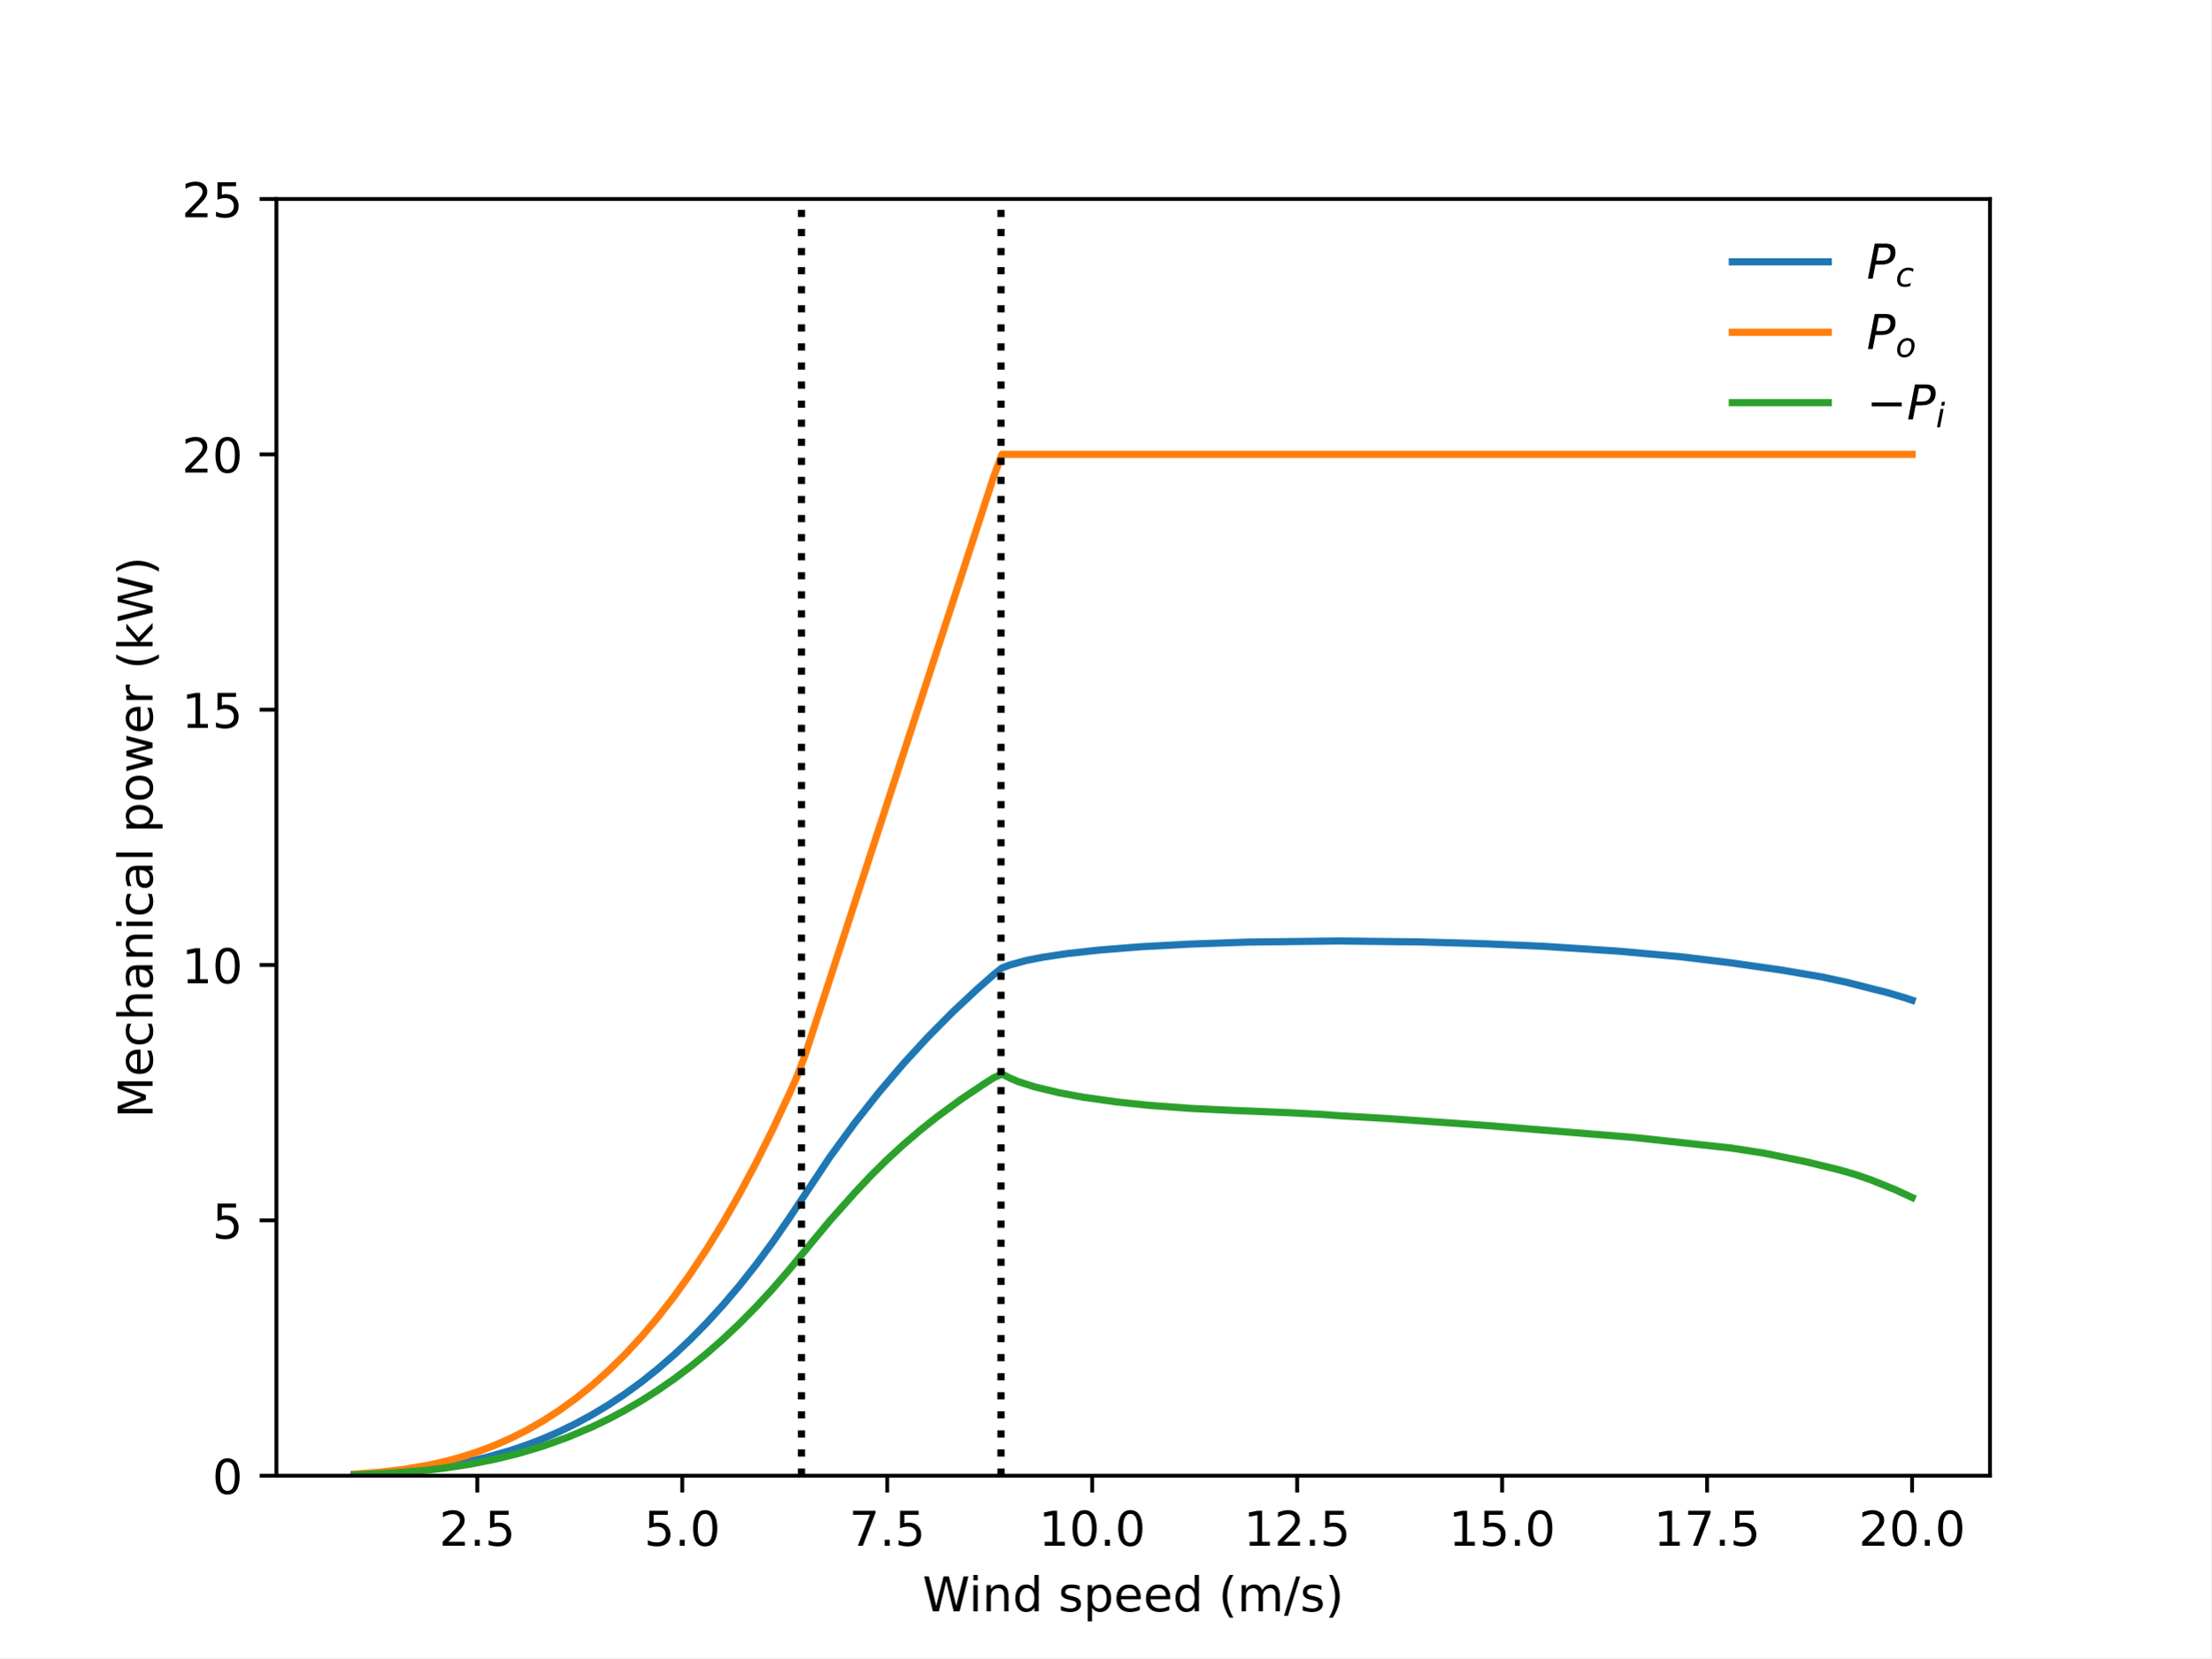
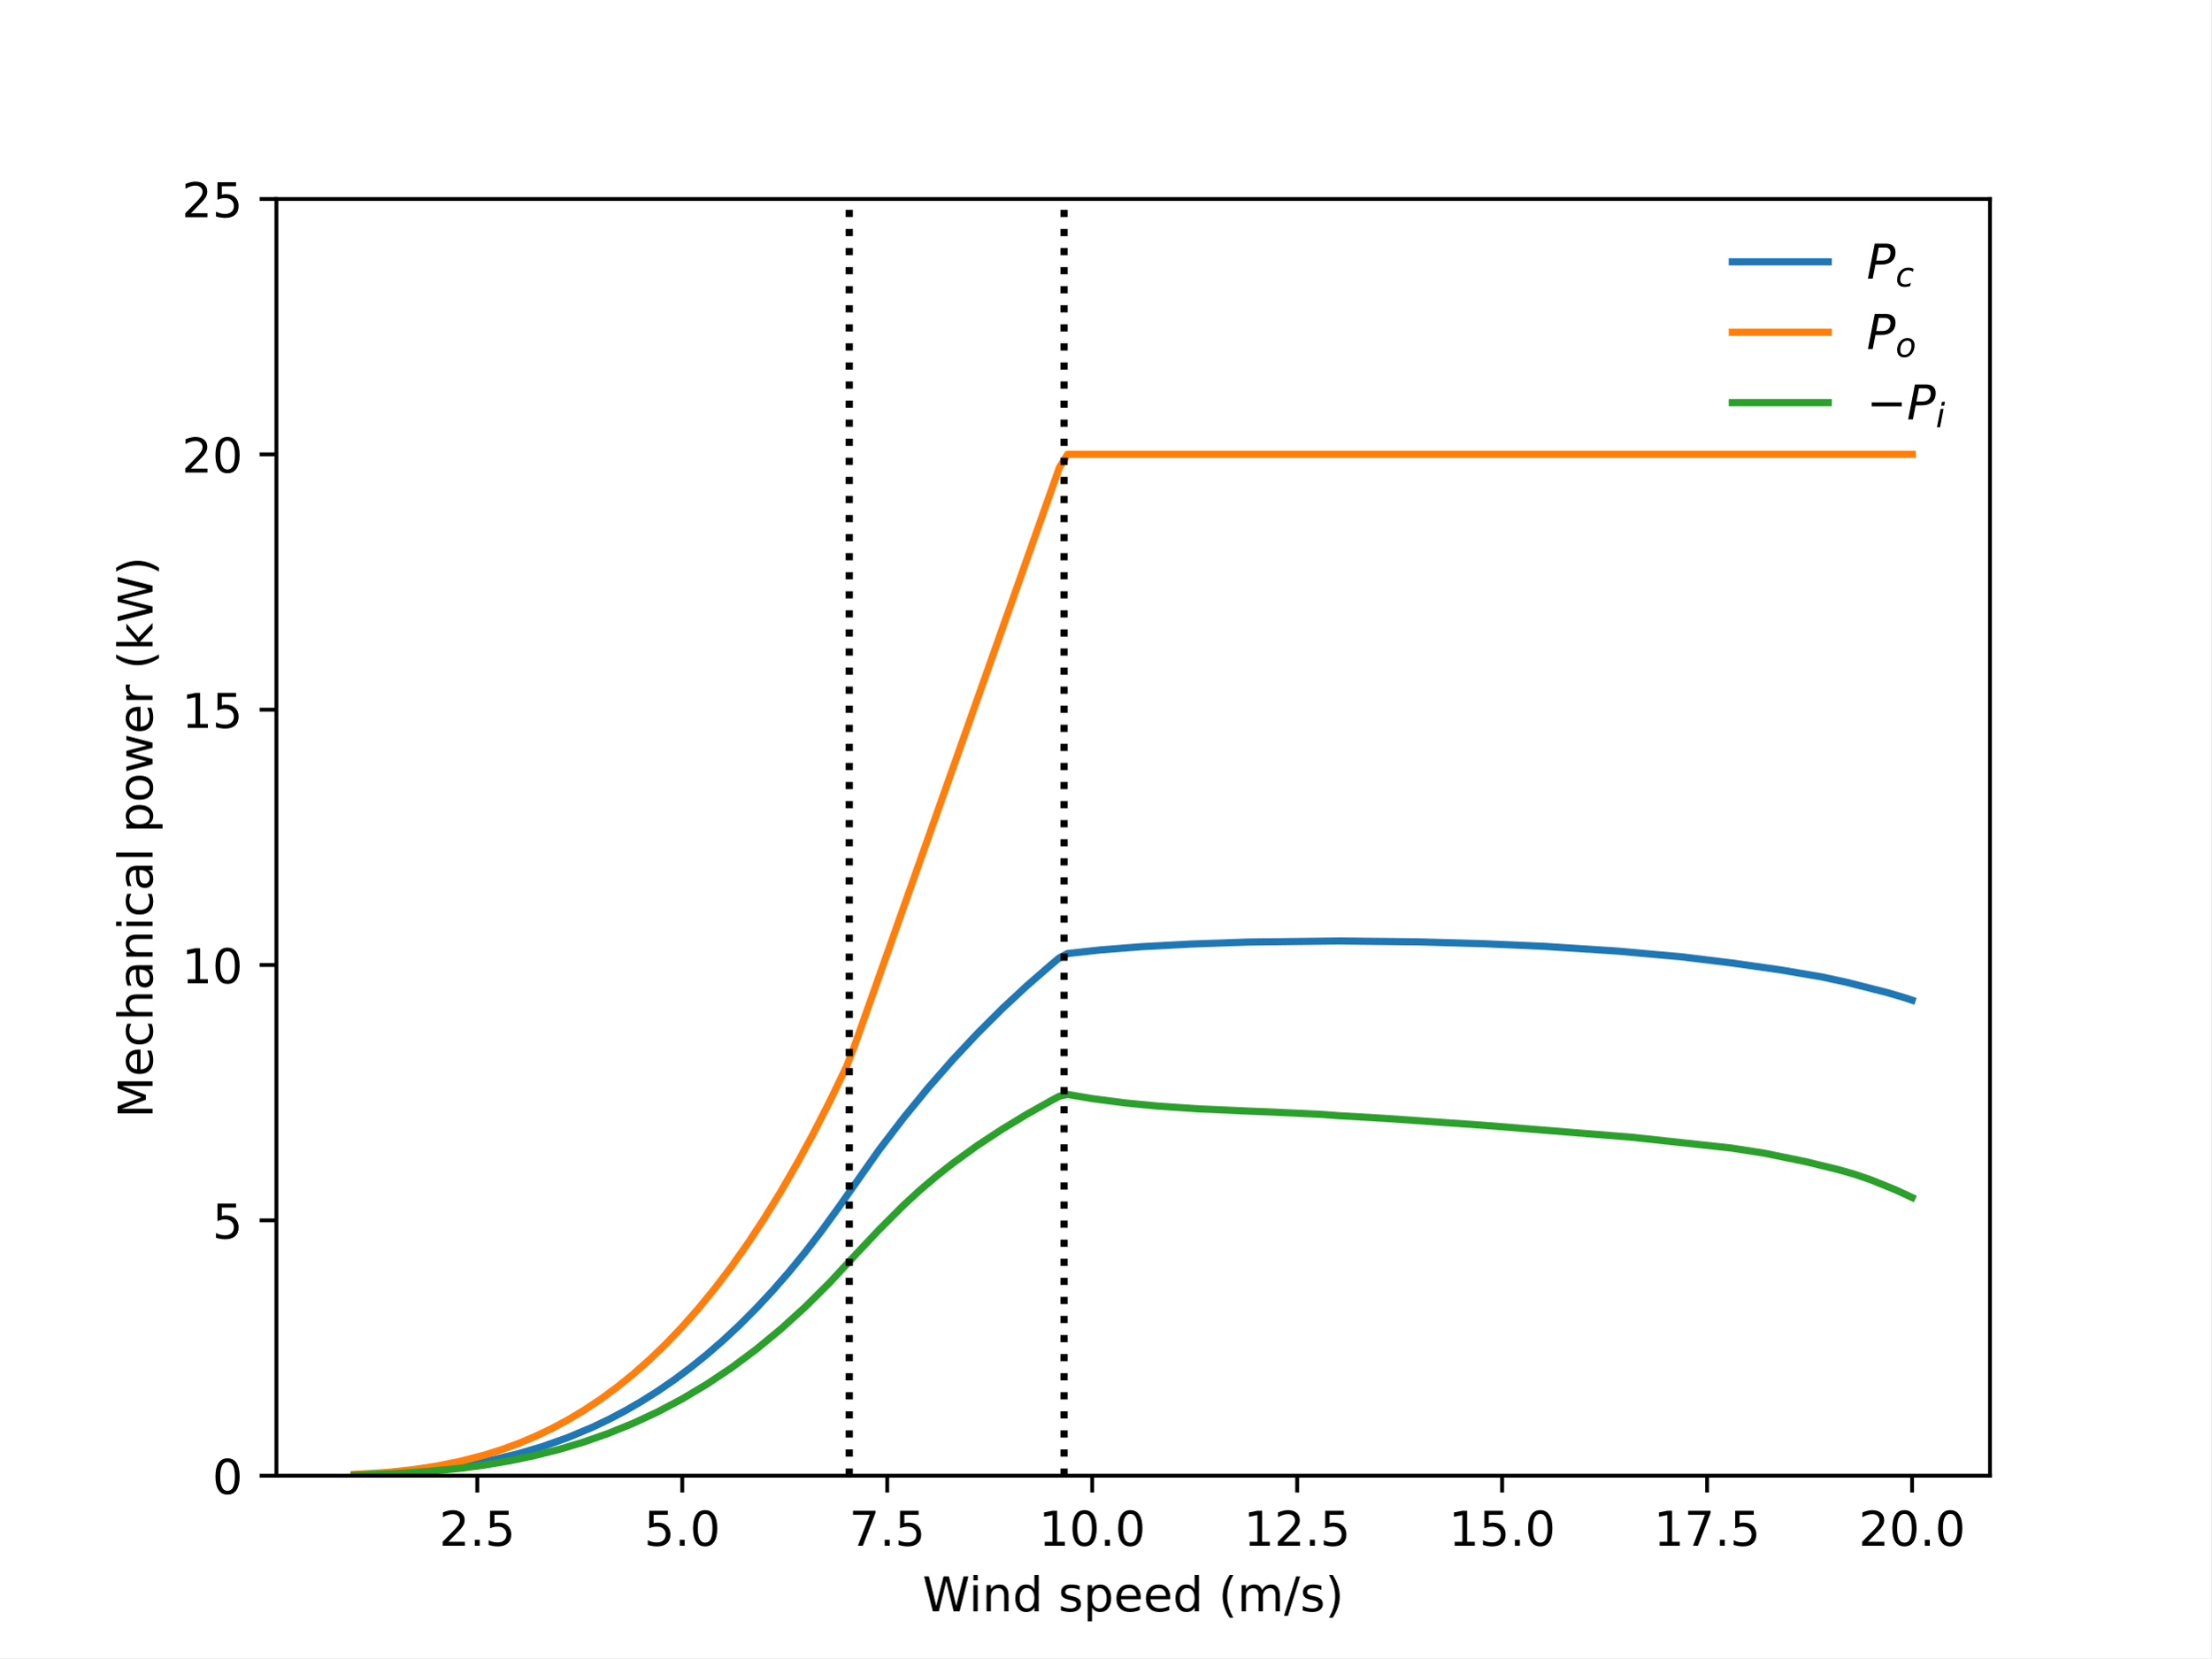
<svg xmlns="http://www.w3.org/2000/svg" xmlns:xlink="http://www.w3.org/1999/xlink" width="460.8pt" height="345.6pt" viewBox="0 0 460.8 345.6" version="1.1">
  <defs>
    <style type="text/css">*{stroke-linejoin: round; stroke-linecap: butt}</style>
  </defs>
  <g id="figure_1">
    <g id="patch_1">
      <path d="M 0 345.6  L 460.8 345.6  L 460.8 0  L 0 0  z " style="fill: #ffffff" />
    </g>
    <g id="axes_1">
      <g id="patch_2">
        <path d="M 57.6 307.584  L 414.72 307.584  L 414.72 41.472  L 57.6 41.472  z " style="fill: #ffffff" />
      </g>
      <g id="matplotlib.axis_1">
        <g id="xtick_1">
          <g id="line2d_1">
            <defs>
-               <path id="m64dac83f29" d="M 0 0  L 0 3.5  " style="stroke: #000000; stroke-width: 0.8" />
-             </defs>
-             <g>
-               <use xlink:href="#m64dac83f29" x="99.463" y="307.584" style="stroke: #000000; stroke-width: 0.8" />
+               <path id="mf63c6e11c7" d="M 0 0  L 0 3.5  " style="stroke: #000000; stroke-width: 0.8" />
+             </defs>
+             <g>
+               <use xlink:href="#mf63c6e11c7" x="99.463" y="307.584" style="stroke: #000000; stroke-width: 0.8" />
            </g>
          </g>
          <g id="text_1">
            <g transform="translate(91.51179 322.1824) scale(0.1 -0.1)">
              <defs>
                <path id="DejaVuSans-32" d="M 1228 531  L 3431 531  L 3431 0  L 469 0  L 469 531  Q 828 903 1448 1529  Q 2069 2156 2228 2338  Q 2531 2678 2651 2914  Q 2772 3150 2772 3378  Q 2772 3750 2511 3984  Q 2250 4219 1831 4219  Q 1534 4219 1204 4116  Q 875 4013 500 3803  L 500 4441  Q 881 4594 1212 4672  Q 1544 4750 1819 4750  Q 2544 4750 2975 4387  Q 3406 4025 3406 3419  Q 3406 3131 3298 2873  Q 3191 2616 2906 2266  Q 2828 2175 2409 1742  Q 1991 1309 1228 531  z " transform="scale(0.015625)" />
                <path id="DejaVuSans-2e" d="M 684 794  L 1344 794  L 1344 0  L 684 0  L 684 794  z " transform="scale(0.015625)" />
                <path id="DejaVuSans-35" d="M 691 4666  L 3169 4666  L 3169 4134  L 1269 4134  L 1269 2991  Q 1406 3038 1543 3061  Q 1681 3084 1819 3084  Q 2600 3084 3056 2656  Q 3513 2228 3513 1497  Q 3513 744 3044 326  Q 2575 -91 1722 -91  Q 1428 -91 1123 -41  Q 819 9 494 109  L 494 744  Q 775 591 1075 516  Q 1375 441 1709 441  Q 2250 441 2565 725  Q 2881 1009 2881 1497  Q 2881 1984 2565 2268  Q 2250 2553 1709 2553  Q 1456 2553 1204 2497  Q 953 2441 691 2322  L 691 4666  z " transform="scale(0.015625)" />
              </defs>
              <use xlink:href="#DejaVuSans-32" />
              <use xlink:href="#DejaVuSans-2e" x="63.623" />
              <use xlink:href="#DejaVuSans-35" x="95.41" />
            </g>
          </g>
        </g>
        <g id="xtick_2">
          <g id="line2d_2">
            <g>
-               <use xlink:href="#m64dac83f29" x="142.181" y="307.584" style="stroke: #000000; stroke-width: 0.8" />
+               <use xlink:href="#mf63c6e11c7" x="142.181" y="307.584" style="stroke: #000000; stroke-width: 0.8" />
            </g>
          </g>
          <g id="text_2">
            <g transform="translate(134.2295 322.1824) scale(0.1 -0.1)">
              <defs>
                <path id="DejaVuSans-30" d="M 2034 4250  Q 1547 4250 1301 3770  Q 1056 3291 1056 2328  Q 1056 1369 1301 889  Q 1547 409 2034 409  Q 2525 409 2770 889  Q 3016 1369 3016 2328  Q 3016 3291 2770 3770  Q 2525 4250 2034 4250  z M 2034 4750  Q 2819 4750 3233 4129  Q 3647 3509 3647 2328  Q 3647 1150 3233 529  Q 2819 -91 2034 -91  Q 1250 -91 836 529  Q 422 1150 422 2328  Q 422 3509 836 4129  Q 1250 4750 2034 4750  z " transform="scale(0.015625)" />
              </defs>
              <use xlink:href="#DejaVuSans-35" />
              <use xlink:href="#DejaVuSans-2e" x="63.623" />
              <use xlink:href="#DejaVuSans-30" x="95.41" />
            </g>
          </g>
        </g>
        <g id="xtick_3">
          <g id="line2d_3">
            <g>
-               <use xlink:href="#m64dac83f29" x="184.899" y="307.584" style="stroke: #000000; stroke-width: 0.8" />
+               <use xlink:href="#mf63c6e11c7" x="184.899" y="307.584" style="stroke: #000000; stroke-width: 0.8" />
            </g>
          </g>
          <g id="text_3">
            <g transform="translate(176.9472 322.1824) scale(0.1 -0.1)">
              <defs>
                <path id="DejaVuSans-37" d="M 525 4666  L 3525 4666  L 3525 4397  L 1831 0  L 1172 0  L 2766 4134  L 525 4134  L 525 4666  z " transform="scale(0.015625)" />
              </defs>
              <use xlink:href="#DejaVuSans-37" />
              <use xlink:href="#DejaVuSans-2e" x="63.623" />
              <use xlink:href="#DejaVuSans-35" x="95.41" />
            </g>
          </g>
        </g>
        <g id="xtick_4">
          <g id="line2d_4">
            <g>
-               <use xlink:href="#m64dac83f29" x="227.616" y="307.584" style="stroke: #000000; stroke-width: 0.8" />
+               <use xlink:href="#mf63c6e11c7" x="227.616" y="307.584" style="stroke: #000000; stroke-width: 0.8" />
            </g>
          </g>
          <g id="text_4">
            <g transform="translate(216.4836 322.1824) scale(0.1 -0.1)">
              <defs>
                <path id="DejaVuSans-31" d="M 794 531  L 1825 531  L 1825 4091  L 703 3866  L 703 4441  L 1819 4666  L 2450 4666  L 2450 531  L 3481 531  L 3481 0  L 794 0  L 794 531  z " transform="scale(0.015625)" />
              </defs>
              <use xlink:href="#DejaVuSans-31" />
              <use xlink:href="#DejaVuSans-30" x="63.623" />
              <use xlink:href="#DejaVuSans-2e" x="127.246" />
              <use xlink:href="#DejaVuSans-30" x="159.033" />
            </g>
          </g>
        </g>
        <g id="xtick_5">
          <g id="line2d_5">
            <g>
-               <use xlink:href="#m64dac83f29" x="270.334" y="307.584" style="stroke: #000000; stroke-width: 0.8" />
+               <use xlink:href="#mf63c6e11c7" x="270.334" y="307.584" style="stroke: #000000; stroke-width: 0.8" />
            </g>
          </g>
          <g id="text_5">
            <g transform="translate(259.2013 322.1824) scale(0.1 -0.1)">
              <use xlink:href="#DejaVuSans-31" />
              <use xlink:href="#DejaVuSans-32" x="63.623" />
              <use xlink:href="#DejaVuSans-2e" x="127.246" />
              <use xlink:href="#DejaVuSans-35" x="159.033" />
            </g>
          </g>
        </g>
        <g id="xtick_6">
          <g id="line2d_6">
            <g>
-               <use xlink:href="#m64dac83f29" x="313.052" y="307.584" style="stroke: #000000; stroke-width: 0.8" />
+               <use xlink:href="#mf63c6e11c7" x="313.052" y="307.584" style="stroke: #000000; stroke-width: 0.8" />
            </g>
          </g>
          <g id="text_6">
            <g transform="translate(301.9191 322.1824) scale(0.1 -0.1)">
              <use xlink:href="#DejaVuSans-31" />
              <use xlink:href="#DejaVuSans-35" x="63.623" />
              <use xlink:href="#DejaVuSans-2e" x="127.246" />
              <use xlink:href="#DejaVuSans-30" x="159.033" />
            </g>
          </g>
        </g>
        <g id="xtick_7">
          <g id="line2d_7">
            <g>
-               <use xlink:href="#m64dac83f29" x="355.77" y="307.584" style="stroke: #000000; stroke-width: 0.8" />
+               <use xlink:href="#mf63c6e11c7" x="355.77" y="307.584" style="stroke: #000000; stroke-width: 0.8" />
            </g>
          </g>
          <g id="text_7">
            <g transform="translate(344.6368 322.1824) scale(0.1 -0.1)">
              <use xlink:href="#DejaVuSans-31" />
              <use xlink:href="#DejaVuSans-37" x="63.623" />
              <use xlink:href="#DejaVuSans-2e" x="127.246" />
              <use xlink:href="#DejaVuSans-35" x="159.033" />
            </g>
          </g>
        </g>
        <g id="xtick_8">
          <g id="line2d_8">
            <g>
-               <use xlink:href="#m64dac83f29" x="398.487" y="307.584" style="stroke: #000000; stroke-width: 0.8" />
+               <use xlink:href="#mf63c6e11c7" x="398.487" y="307.584" style="stroke: #000000; stroke-width: 0.8" />
            </g>
          </g>
          <g id="text_8">
            <g transform="translate(387.3545 322.1824) scale(0.1 -0.1)">
              <use xlink:href="#DejaVuSans-32" />
              <use xlink:href="#DejaVuSans-30" x="63.623" />
              <use xlink:href="#DejaVuSans-2e" x="127.246" />
              <use xlink:href="#DejaVuSans-30" x="159.033" />
            </g>
          </g>
        </g>
        <g id="text_9">
          <g transform="translate(192.2514 335.8606) scale(0.1 -0.1)">
            <defs>
              <path id="DejaVuSans-57" d="M 213 4666  L 850 4666  L 1831 722  L 2809 4666  L 3519 4666  L 4500 722  L 5478 4666  L 6119 4666  L 4947 0  L 4153 0  L 3169 4050  L 2175 0  L 1381 0  L 213 4666  z " transform="scale(0.015625)" />
              <path id="DejaVuSans-69" d="M 603 3500  L 1178 3500  L 1178 0  L 603 0  L 603 3500  z M 603 4863  L 1178 4863  L 1178 4134  L 603 4134  L 603 4863  z " transform="scale(0.015625)" />
              <path id="DejaVuSans-6e" d="M 3513 2113  L 3513 0  L 2938 0  L 2938 2094  Q 2938 2591 2744 2837  Q 2550 3084 2163 3084  Q 1697 3084 1428 2787  Q 1159 2491 1159 1978  L 1159 0  L 581 0  L 581 3500  L 1159 3500  L 1159 2956  Q 1366 3272 1645 3428  Q 1925 3584 2291 3584  Q 2894 3584 3203 3211  Q 3513 2838 3513 2113  z " transform="scale(0.015625)" />
              <path id="DejaVuSans-64" d="M 2906 2969  L 2906 4863  L 3481 4863  L 3481 0  L 2906 0  L 2906 525  Q 2725 213 2448 61  Q 2172 -91 1784 -91  Q 1150 -91 751 415  Q 353 922 353 1747  Q 353 2572 751 3078  Q 1150 3584 1784 3584  Q 2172 3584 2448 3432  Q 2725 3281 2906 2969  z M 947 1747  Q 947 1113 1208 752  Q 1469 391 1925 391  Q 2381 391 2643 752  Q 2906 1113 2906 1747  Q 2906 2381 2643 2742  Q 2381 3103 1925 3103  Q 1469 3103 1208 2742  Q 947 2381 947 1747  z " transform="scale(0.015625)" />
              <path id="DejaVuSans-20" transform="scale(0.015625)" />
              <path id="DejaVuSans-73" d="M 2834 3397  L 2834 2853  Q 2591 2978 2328 3040  Q 2066 3103 1784 3103  Q 1356 3103 1142 2972  Q 928 2841 928 2578  Q 928 2378 1081 2264  Q 1234 2150 1697 2047  L 1894 2003  Q 2506 1872 2764 1633  Q 3022 1394 3022 966  Q 3022 478 2636 193  Q 2250 -91 1575 -91  Q 1294 -91 989 -36  Q 684 19 347 128  L 347 722  Q 666 556 975 473  Q 1284 391 1588 391  Q 1994 391 2212 530  Q 2431 669 2431 922  Q 2431 1156 2273 1281  Q 2116 1406 1581 1522  L 1381 1569  Q 847 1681 609 1914  Q 372 2147 372 2553  Q 372 3047 722 3315  Q 1072 3584 1716 3584  Q 2034 3584 2315 3537  Q 2597 3491 2834 3397  z " transform="scale(0.015625)" />
              <path id="DejaVuSans-70" d="M 1159 525  L 1159 -1331  L 581 -1331  L 581 3500  L 1159 3500  L 1159 2969  Q 1341 3281 1617 3432  Q 1894 3584 2278 3584  Q 2916 3584 3314 3078  Q 3713 2572 3713 1747  Q 3713 922 3314 415  Q 2916 -91 2278 -91  Q 1894 -91 1617 61  Q 1341 213 1159 525  z M 3116 1747  Q 3116 2381 2855 2742  Q 2594 3103 2138 3103  Q 1681 3103 1420 2742  Q 1159 2381 1159 1747  Q 1159 1113 1420 752  Q 1681 391 2138 391  Q 2594 391 2855 752  Q 3116 1113 3116 1747  z " transform="scale(0.015625)" />
              <path id="DejaVuSans-65" d="M 3597 1894  L 3597 1613  L 953 1613  Q 991 1019 1311 708  Q 1631 397 2203 397  Q 2534 397 2845 478  Q 3156 559 3463 722  L 3463 178  Q 3153 47 2828 -22  Q 2503 -91 2169 -91  Q 1331 -91 842 396  Q 353 884 353 1716  Q 353 2575 817 3079  Q 1281 3584 2069 3584  Q 2775 3584 3186 3129  Q 3597 2675 3597 1894  z M 3022 2063  Q 3016 2534 2758 2815  Q 2500 3097 2075 3097  Q 1594 3097 1305 2825  Q 1016 2553 972 2059  L 3022 2063  z " transform="scale(0.015625)" />
              <path id="DejaVuSans-28" d="M 1984 4856  Q 1566 4138 1362 3434  Q 1159 2731 1159 2009  Q 1159 1288 1364 580  Q 1569 -128 1984 -844  L 1484 -844  Q 1016 -109 783 600  Q 550 1309 550 2009  Q 550 2706 781 3412  Q 1013 4119 1484 4856  L 1984 4856  z " transform="scale(0.015625)" />
              <path id="DejaVuSans-6d" d="M 3328 2828  Q 3544 3216 3844 3400  Q 4144 3584 4550 3584  Q 5097 3584 5394 3201  Q 5691 2819 5691 2113  L 5691 0  L 5113 0  L 5113 2094  Q 5113 2597 4934 2840  Q 4756 3084 4391 3084  Q 3944 3084 3684 2787  Q 3425 2491 3425 1978  L 3425 0  L 2847 0  L 2847 2094  Q 2847 2600 2669 2842  Q 2491 3084 2119 3084  Q 1678 3084 1418 2786  Q 1159 2488 1159 1978  L 1159 0  L 581 0  L 581 3500  L 1159 3500  L 1159 2956  Q 1356 3278 1631 3431  Q 1906 3584 2284 3584  Q 2666 3584 2933 3390  Q 3200 3197 3328 2828  z " transform="scale(0.015625)" />
              <path id="DejaVuSans-2f" d="M 1625 4666  L 2156 4666  L 531 -594  L 0 -594  L 1625 4666  z " transform="scale(0.015625)" />
              <path id="DejaVuSans-29" d="M 513 4856  L 1013 4856  Q 1481 4119 1714 3412  Q 1947 2706 1947 2009  Q 1947 1309 1714 600  Q 1481 -109 1013 -844  L 513 -844  Q 928 -128 1133 580  Q 1338 1288 1338 2009  Q 1338 2731 1133 3434  Q 928 4138 513 4856  z " transform="scale(0.015625)" />
            </defs>
            <use xlink:href="#DejaVuSans-57" />
            <use xlink:href="#DejaVuSans-69" x="96.627" />
            <use xlink:href="#DejaVuSans-6e" x="124.41" />
            <use xlink:href="#DejaVuSans-64" x="187.789" />
            <use xlink:href="#DejaVuSans-20" x="251.266" />
            <use xlink:href="#DejaVuSans-73" x="283.053" />
            <use xlink:href="#DejaVuSans-70" x="335.152" />
            <use xlink:href="#DejaVuSans-65" x="398.629" />
            <use xlink:href="#DejaVuSans-65" x="460.152" />
            <use xlink:href="#DejaVuSans-64" x="521.676" />
            <use xlink:href="#DejaVuSans-20" x="585.152" />
            <use xlink:href="#DejaVuSans-28" x="616.939" />
            <use xlink:href="#DejaVuSans-6d" x="655.953" />
            <use xlink:href="#DejaVuSans-2f" x="753.365" />
            <use xlink:href="#DejaVuSans-73" x="787.057" />
            <use xlink:href="#DejaVuSans-29" x="839.156" />
          </g>
        </g>
      </g>
      <g id="matplotlib.axis_2">
        <g id="ytick_1">
          <g id="line2d_9">
            <defs>
-               <path id="meb49833430" d="M 0 0  L -3.5 0  " style="stroke: #000000; stroke-width: 0.8" />
-             </defs>
-             <g>
-               <use xlink:href="#meb49833430" x="57.6" y="307.584" style="stroke: #000000; stroke-width: 0.8" />
+               <path id="m074d657834" d="M 0 0  L -3.5 0  " style="stroke: #000000; stroke-width: 0.8" />
+             </defs>
+             <g>
+               <use xlink:href="#m074d657834" x="57.6" y="307.584" style="stroke: #000000; stroke-width: 0.8" />
            </g>
          </g>
          <g id="text_10">
            <g transform="translate(44.2375 311.3832) scale(0.1 -0.1)">
              <use xlink:href="#DejaVuSans-30" />
            </g>
          </g>
        </g>
        <g id="ytick_2">
          <g id="line2d_10">
            <g>
-               <use xlink:href="#meb49833430" x="57.6" y="254.362" style="stroke: #000000; stroke-width: 0.8" />
+               <use xlink:href="#m074d657834" x="57.6" y="254.362" style="stroke: #000000; stroke-width: 0.8" />
            </g>
          </g>
          <g id="text_11">
            <g transform="translate(44.2375 258.1608) scale(0.1 -0.1)">
              <use xlink:href="#DejaVuSans-35" />
            </g>
          </g>
        </g>
        <g id="ytick_3">
          <g id="line2d_11">
            <g>
-               <use xlink:href="#meb49833430" x="57.6" y="201.139" style="stroke: #000000; stroke-width: 0.8" />
+               <use xlink:href="#m074d657834" x="57.6" y="201.139" style="stroke: #000000; stroke-width: 0.8" />
            </g>
          </g>
          <g id="text_12">
            <g transform="translate(37.875 204.9384) scale(0.1 -0.1)">
              <use xlink:href="#DejaVuSans-31" />
              <use xlink:href="#DejaVuSans-30" x="63.623" />
            </g>
          </g>
        </g>
        <g id="ytick_4">
          <g id="line2d_12">
            <g>
-               <use xlink:href="#meb49833430" x="57.6" y="147.917" style="stroke: #000000; stroke-width: 0.8" />
+               <use xlink:href="#m074d657834" x="57.6" y="147.917" style="stroke: #000000; stroke-width: 0.8" />
            </g>
          </g>
          <g id="text_13">
            <g transform="translate(37.875 151.716) scale(0.1 -0.1)">
              <use xlink:href="#DejaVuSans-31" />
              <use xlink:href="#DejaVuSans-35" x="63.623" />
            </g>
          </g>
        </g>
        <g id="ytick_5">
          <g id="line2d_13">
            <g>
-               <use xlink:href="#meb49833430" x="57.6" y="94.694" style="stroke: #000000; stroke-width: 0.8" />
+               <use xlink:href="#m074d657834" x="57.6" y="94.694" style="stroke: #000000; stroke-width: 0.8" />
            </g>
          </g>
          <g id="text_14">
            <g transform="translate(37.875 98.49362) scale(0.1 -0.1)">
              <use xlink:href="#DejaVuSans-32" />
              <use xlink:href="#DejaVuSans-30" x="63.623" />
            </g>
          </g>
        </g>
        <g id="ytick_6">
          <g id="line2d_14">
            <g>
-               <use xlink:href="#meb49833430" x="57.6" y="41.472" style="stroke: #000000; stroke-width: 0.8" />
+               <use xlink:href="#m074d657834" x="57.6" y="41.472" style="stroke: #000000; stroke-width: 0.8" />
            </g>
          </g>
          <g id="text_15">
            <g transform="translate(37.875 45.27122) scale(0.1 -0.1)">
              <use xlink:href="#DejaVuSans-32" />
              <use xlink:href="#DejaVuSans-35" x="63.623" />
            </g>
          </g>
        </g>
        <g id="text_16">
          <g transform="translate(31.79531 233.0342) rotate(-90) scale(0.1 -0.1)">
            <defs>
              <path id="DejaVuSans-4d" d="M 628 4666  L 1569 4666  L 2759 1491  L 3956 4666  L 4897 4666  L 4897 0  L 4281 0  L 4281 4097  L 3078 897  L 2444 897  L 1241 4097  L 1241 0  L 628 0  L 628 4666  z " transform="scale(0.015625)" />
              <path id="DejaVuSans-63" d="M 3122 3366  L 3122 2828  Q 2878 2963 2633 3030  Q 2388 3097 2138 3097  Q 1578 3097 1268 2742  Q 959 2388 959 1747  Q 959 1106 1268 751  Q 1578 397 2138 397  Q 2388 397 2633 464  Q 2878 531 3122 666  L 3122 134  Q 2881 22 2623 -34  Q 2366 -91 2075 -91  Q 1284 -91 818 406  Q 353 903 353 1747  Q 353 2603 823 3093  Q 1294 3584 2113 3584  Q 2378 3584 2631 3529  Q 2884 3475 3122 3366  z " transform="scale(0.015625)" />
              <path id="DejaVuSans-68" d="M 3513 2113  L 3513 0  L 2938 0  L 2938 2094  Q 2938 2591 2744 2837  Q 2550 3084 2163 3084  Q 1697 3084 1428 2787  Q 1159 2491 1159 1978  L 1159 0  L 581 0  L 581 4863  L 1159 4863  L 1159 2956  Q 1366 3272 1645 3428  Q 1925 3584 2291 3584  Q 2894 3584 3203 3211  Q 3513 2838 3513 2113  z " transform="scale(0.015625)" />
              <path id="DejaVuSans-61" d="M 2194 1759  Q 1497 1759 1228 1600  Q 959 1441 959 1056  Q 959 750 1161 570  Q 1363 391 1709 391  Q 2188 391 2477 730  Q 2766 1069 2766 1631  L 2766 1759  L 2194 1759  z M 3341 1997  L 3341 0  L 2766 0  L 2766 531  Q 2569 213 2275 61  Q 1981 -91 1556 -91  Q 1019 -91 701 211  Q 384 513 384 1019  Q 384 1609 779 1909  Q 1175 2209 1959 2209  L 2766 2209  L 2766 2266  Q 2766 2663 2505 2880  Q 2244 3097 1772 3097  Q 1472 3097 1187 3025  Q 903 2953 641 2809  L 641 3341  Q 956 3463 1253 3523  Q 1550 3584 1831 3584  Q 2591 3584 2966 3190  Q 3341 2797 3341 1997  z " transform="scale(0.015625)" />
              <path id="DejaVuSans-6c" d="M 603 4863  L 1178 4863  L 1178 0  L 603 0  L 603 4863  z " transform="scale(0.015625)" />
              <path id="DejaVuSans-6f" d="M 1959 3097  Q 1497 3097 1228 2736  Q 959 2375 959 1747  Q 959 1119 1226 758  Q 1494 397 1959 397  Q 2419 397 2687 759  Q 2956 1122 2956 1747  Q 2956 2369 2687 2733  Q 2419 3097 1959 3097  z M 1959 3584  Q 2709 3584 3137 3096  Q 3566 2609 3566 1747  Q 3566 888 3137 398  Q 2709 -91 1959 -91  Q 1206 -91 779 398  Q 353 888 353 1747  Q 353 2609 779 3096  Q 1206 3584 1959 3584  z " transform="scale(0.015625)" />
              <path id="DejaVuSans-77" d="M 269 3500  L 844 3500  L 1563 769  L 2278 3500  L 2956 3500  L 3675 769  L 4391 3500  L 4966 3500  L 4050 0  L 3372 0  L 2619 2869  L 1863 0  L 1184 0  L 269 3500  z " transform="scale(0.015625)" />
              <path id="DejaVuSans-72" d="M 2631 2963  Q 2534 3019 2420 3045  Q 2306 3072 2169 3072  Q 1681 3072 1420 2755  Q 1159 2438 1159 1844  L 1159 0  L 581 0  L 581 3500  L 1159 3500  L 1159 2956  Q 1341 3275 1631 3429  Q 1922 3584 2338 3584  Q 2397 3584 2469 3576  Q 2541 3569 2628 3553  L 2631 2963  z " transform="scale(0.015625)" />
              <path id="DejaVuSans-6b" d="M 581 4863  L 1159 4863  L 1159 1991  L 2875 3500  L 3609 3500  L 1753 1863  L 3688 0  L 2938 0  L 1159 1709  L 1159 0  L 581 0  L 581 4863  z " transform="scale(0.015625)" />
            </defs>
            <use xlink:href="#DejaVuSans-4d" />
            <use xlink:href="#DejaVuSans-65" x="86.279" />
            <use xlink:href="#DejaVuSans-63" x="147.803" />
            <use xlink:href="#DejaVuSans-68" x="202.783" />
            <use xlink:href="#DejaVuSans-61" x="266.162" />
            <use xlink:href="#DejaVuSans-6e" x="327.441" />
            <use xlink:href="#DejaVuSans-69" x="390.82" />
            <use xlink:href="#DejaVuSans-63" x="418.604" />
            <use xlink:href="#DejaVuSans-61" x="473.584" />
            <use xlink:href="#DejaVuSans-6c" x="534.863" />
            <use xlink:href="#DejaVuSans-20" x="562.646" />
            <use xlink:href="#DejaVuSans-70" x="594.434" />
            <use xlink:href="#DejaVuSans-6f" x="657.91" />
            <use xlink:href="#DejaVuSans-77" x="719.092" />
            <use xlink:href="#DejaVuSans-65" x="800.879" />
            <use xlink:href="#DejaVuSans-72" x="862.402" />
            <use xlink:href="#DejaVuSans-20" x="903.516" />
            <use xlink:href="#DejaVuSans-28" x="935.303" />
            <use xlink:href="#DejaVuSans-6b" x="974.316" />
            <use xlink:href="#DejaVuSans-57" x="1032.227" />
            <use xlink:href="#DejaVuSans-29" x="1131.104" />
          </g>
        </g>
      </g>
      <g id="line2d_15">
-         <path d="M 73.833 307.37  L 80.668 306.996  L 85.794 306.532  L 90.92 305.871  L 96.046 304.978  L 101.172 303.82  L 106.298 302.36  L 109.716 301.203  L 113.133 299.887  L 116.55 298.401  L 119.968 296.735  L 123.385 294.879  L 126.803 292.822  L 130.22 290.555  L 133.638 288.067  L 137.055 285.347  L 140.472 282.386  L 143.89 279.173  L 147.307 275.697  L 150.725 271.95  L 154.142 267.919  L 157.559 263.596  L 160.977 258.969  L 164.394 254.029  L 172.938 241.17  L 178.064 234.148  L 183.19 227.657  L 188.316 221.647  L 193.442 216.081  L 198.568 210.912  L 203.695 206.118  L 207.112 203.117  L 208.821 201.746  L 210.529 201.101  L 213.947 200.178  L 217.364 199.509  L 222.49 198.743  L 229.325 197.995  L 237.869 197.324  L 248.121 196.773  L 260.082 196.355  L 278.878 196.13  L 295.965 196.325  L 309.634 196.717  L 321.595 197.238  L 336.974 198.228  L 350.643 199.455  L 360.896 200.71  L 371.148 202.173  L 379.691 203.627  L 384.818 204.735  L 393.361 206.901  L 396.779 207.91  L 398.487 208.475  L 398.487 208.475  " clip-path="url(#pc85afda13c)" style="fill: none; stroke: #1f77b4; stroke-width: 1.5; stroke-linecap: square" />
+         <path d="M 73.833 307.414  L 80.668 307.118  L 87.502 306.594  L 92.629 306.012  L 97.755 305.238  L 102.881 304.244  L 108.007 303.002  L 113.133 301.486  L 118.259 299.667  L 123.385 297.518  L 126.803 295.888  L 130.22 294.092  L 133.638 292.12  L 137.055 289.966  L 140.472 287.619  L 143.89 285.074  L 147.307 282.32  L 150.725 279.351  L 154.142 276.157  L 157.559 272.732  L 160.977 269.066  L 164.394 265.152  L 167.812 260.981  L 171.229 256.545  L 174.647 251.837  L 183.19 239.693  L 188.316 232.989  L 193.442 226.725  L 198.568 220.872  L 203.695 215.402  L 208.821 210.287  L 213.947 205.517  L 219.073 201.059  L 220.782 199.638  L 222.49 198.743  L 229.325 197.995  L 237.869 197.324  L 248.121 196.773  L 260.082 196.355  L 278.878 196.13  L 295.965 196.325  L 309.634 196.717  L 321.595 197.238  L 336.974 198.228  L 350.643 199.455  L 360.896 200.71  L 371.148 202.173  L 379.691 203.627  L 384.818 204.735  L 393.361 206.901  L 396.779 207.91  L 398.487 208.475  L 398.487 208.475  " clip-path="url(#p70b3797f56)" style="fill: none; stroke: #1f77b4; stroke-width: 1.5; stroke-linecap: square" />
      </g>
      <g id="line2d_16">
-         <path d="M 73.833 307.267  L 78.959 306.887  L 84.085 306.284  L 89.211 305.406  L 92.629 304.644  L 96.046 303.721  L 99.463 302.623  L 102.881 301.335  L 106.298 299.841  L 109.716 298.126  L 113.133 296.175  L 116.55 293.972  L 119.968 291.503  L 123.385 288.752  L 126.803 285.703  L 130.22 282.342  L 133.638 278.654  L 137.055 274.623  L 140.472 270.233  L 143.89 265.47  L 147.307 260.319  L 150.725 254.764  L 154.142 248.789  L 157.559 242.381  L 160.977 235.523  L 164.394 228.2  L 166.103 224.359  L 167.812 219.829  L 207.112 99.278  L 208.821 94.694  L 398.487 94.694  L 398.487 94.694  " clip-path="url(#pc85afda13c)" style="fill: none; stroke: #ff7f0e; stroke-width: 1.5; stroke-linecap: square" />
+         <path d="M 73.833 307.336  L 80.668 306.903  L 85.794 306.364  L 90.92 305.598  L 96.046 304.564  L 101.172 303.221  L 104.589 302.135  L 108.007 300.882  L 111.424 299.45  L 114.842 297.828  L 118.259 296.003  L 121.677 293.963  L 125.094 291.697  L 128.511 289.193  L 131.929 286.439  L 135.346 283.422  L 138.764 280.132  L 142.181 276.555  L 145.598 272.681  L 149.016 268.497  L 152.433 263.991  L 155.851 259.151  L 159.268 253.966  L 162.686 248.424  L 166.103 242.512  L 169.52 236.218  L 172.938 229.532  L 176.355 222.441  L 178.064 218.045  L 220.782 97.455  L 222.49 94.694  L 398.487 94.694  L 398.487 94.694  " clip-path="url(#p70b3797f56)" style="fill: none; stroke: #ff7f0e; stroke-width: 1.5; stroke-linecap: square" />
      </g>
      <g id="line2d_17">
-         <path d="M 73.833 307.413  L 80.668 307.114  L 87.502 306.585  L 92.629 305.997  L 97.755 305.215  L 102.881 304.211  L 108.007 302.957  L 113.133 301.426  L 118.259 299.589  L 123.385 297.419  L 126.803 295.773  L 130.22 293.959  L 133.638 291.968  L 137.055 289.793  L 140.472 287.423  L 143.89 284.852  L 147.307 282.072  L 150.725 279.073  L 154.142 275.849  L 157.559 272.39  L 160.977 268.688  L 164.394 264.735  L 172.938 254.435  L 178.064 248.685  L 181.481 245.049  L 184.899 241.67  L 188.316 238.534  L 191.734 235.613  L 195.151 232.89  L 200.277 229.134  L 205.403 225.709  L 207.112 224.632  L 208.821 223.858  L 210.529 224.731  L 212.238 225.453  L 215.656 226.541  L 220.782 227.775  L 225.908 228.722  L 232.743 229.683  L 239.577 230.398  L 248.121 231.03  L 256.664 231.431  L 268.625 231.923  L 275.46 232.281  L 278.878 232.542  L 289.13 233.139  L 309.634 234.582  L 340.391 237.073  L 360.896 239.304  L 367.731 240.371  L 376.274 242.122  L 383.109 243.787  L 386.526 244.762  L 389.944 245.937  L 395.07 248.014  L 398.487 249.602  L 398.487 249.602  " clip-path="url(#pc85afda13c)" style="fill: none; stroke: #2ca02c; stroke-width: 1.5; stroke-linecap: square" />
+         <path d="M 73.833 307.456  L 82.376 307.152  L 89.211 306.705  L 96.046 306.025  L 101.172 305.332  L 106.298 304.46  L 111.424 303.386  L 116.55 302.092  L 121.677 300.555  L 126.803 298.755  L 131.929 296.672  L 137.055 294.284  L 142.181 291.571  L 147.307 288.513  L 152.433 285.087  L 157.559 281.275  L 162.686 277.054  L 167.812 272.404  L 172.938 267.305  L 178.064 261.764  L 183.19 256.322  L 188.316 251.194  L 191.734 248.051  L 195.151 245.151  L 198.568 242.456  L 203.695 238.753  L 208.821 235.39  L 213.947 232.281  L 219.073 229.401  L 220.782 228.488  L 222.49 228.118  L 227.616 228.99  L 234.451 229.882  L 241.286 230.545  L 249.83 231.127  L 260.082 231.584  L 265.208 231.788  L 275.46 232.281  L 278.878 232.542  L 289.13 233.139  L 309.634 234.582  L 340.391 237.073  L 360.896 239.304  L 367.731 240.371  L 376.274 242.122  L 383.109 243.787  L 386.526 244.762  L 389.944 245.937  L 395.07 248.014  L 398.487 249.602  L 398.487 249.602  " clip-path="url(#p70b3797f56)" style="fill: none; stroke: #2ca02c; stroke-width: 1.5; stroke-linecap: square" />
      </g>
      <g id="LineCollection_1">
-         <path d="M 167.033 307.584  L 167.033 41.472  " clip-path="url(#pc85afda13c)" style="fill: none; stroke-dasharray: 1.5,2.475; stroke-dashoffset: 0; stroke: #000000; stroke-width: 1.5" />
-         <path d="M 208.606 307.584  L 208.606 41.472  " clip-path="url(#pc85afda13c)" style="fill: none; stroke-dasharray: 1.5,2.475; stroke-dashoffset: 0; stroke: #000000; stroke-width: 1.5" />
+         <path d="M 176.987 307.584  L 176.987 41.472  " clip-path="url(#p70b3797f56)" style="fill: none; stroke-dasharray: 1.5,2.475; stroke-dashoffset: 0; stroke: #000000; stroke-width: 1.5" />
+         <path d="M 221.759 307.584  L 221.759 41.472  " clip-path="url(#p70b3797f56)" style="fill: none; stroke-dasharray: 1.5,2.475; stroke-dashoffset: 0; stroke: #000000; stroke-width: 1.5" />
      </g>
      <g id="patch_3">
        <path d="M 57.6 307.584  L 57.6 41.472  " style="fill: none; stroke: #000000; stroke-width: 0.8; stroke-linejoin: miter; stroke-linecap: square" />
      </g>
      <g id="patch_4">
        <path d="M 414.72 307.584  L 414.72 41.472  " style="fill: none; stroke: #000000; stroke-width: 0.8; stroke-linejoin: miter; stroke-linecap: square" />
      </g>
      <g id="patch_5">
        <path d="M 57.6 307.584  L 414.72 307.584  " style="fill: none; stroke: #000000; stroke-width: 0.8; stroke-linejoin: miter; stroke-linecap: square" />
      </g>
      <g id="patch_6">
        <path d="M 57.6 41.472  L 414.72 41.472  " style="fill: none; stroke: #000000; stroke-width: 0.8; stroke-linejoin: miter; stroke-linecap: square" />
      </g>
      <g id="legend_1">
        <g id="patch_7">
          <path d="M 359.02 93.506  L 407.72 93.506  Q 409.72 93.506 409.72 91.506  L 409.72 48.472  Q 409.72 46.472 407.72 46.472  L 359.02 46.472  Q 357.02 46.472 357.02 48.472  L 357.02 91.506  Q 357.02 93.506 359.02 93.506  L 359.02 93.506  z " style="fill: none; opacity: 0" />
        </g>
        <g id="line2d_18">
          <path d="M 361.02 54.57  L 371.02 54.57  L 381.02 54.57  " style="fill: none; stroke: #1f77b4; stroke-width: 1.5; stroke-linecap: square" />
        </g>
        <g id="text_17">
          <g transform="translate(389.02 58.07044) scale(0.1 -0.1)">
            <defs>
              <path id="DejaVuSans-Oblique-50" d="M 1081 4666  L 2541 4666  Q 3178 4666 3512 4369  Q 3847 4072 3847 3500  Q 3847 2731 3353 2303  Q 2859 1875 1966 1875  L 1172 1875  L 806 0  L 172 0  L 1081 4666  z M 1613 4147  L 1275 2394  L 2069 2394  Q 2606 2394 2893 2669  Q 3181 2944 3181 3456  Q 3181 3784 2986 3965  Q 2791 4147 2438 4147  L 1613 4147  z " transform="scale(0.015625)" />
              <path id="DejaVuSans-Oblique-63" d="M 3431 3366  L 3316 2797  Q 3109 2947 2876 3022  Q 2644 3097 2394 3097  Q 2119 3097 1870 3000  Q 1622 2903 1453 2725  Q 1184 2453 1037 2087  Q 891 1722 891 1331  Q 891 859 1127 628  Q 1363 397 1844 397  Q 2081 397 2348 469  Q 2616 541 2906 684  L 2797 116  Q 2547 13 2283 -39  Q 2019 -91 1741 -91  Q 1044 -91 669 257  Q 294 606 294 1253  Q 294 1797 489 2255  Q 684 2713 1069 3078  Q 1331 3328 1684 3456  Q 2038 3584 2456 3584  Q 2700 3584 2940 3529  Q 3181 3475 3431 3366  z " transform="scale(0.015625)" />
            </defs>
            <use xlink:href="#DejaVuSans-Oblique-50" transform="translate(0 0.09375)" />
            <use xlink:href="#DejaVuSans-Oblique-63" transform="translate(60.30273 -16.3125) scale(0.7)" />
          </g>
        </g>
        <g id="line2d_19">
          <path d="M 361.02 69.249  L 371.02 69.249  L 381.02 69.249  " style="fill: none; stroke: #ff7f0e; stroke-width: 1.5; stroke-linecap: square" />
        </g>
        <g id="text_18">
          <g transform="translate(389.02 72.74856) scale(0.1 -0.1)">
            <defs>
              <path id="DejaVuSans-Oblique-6f" d="M 1625 -91  Q 1009 -91 651 289  Q 294 669 294 1325  Q 294 1706 417 2101  Q 541 2497 738 2766  Q 1047 3184 1428 3384  Q 1809 3584 2291 3584  Q 2888 3584 3255 3212  Q 3622 2841 3622 2241  Q 3622 1825 3500 1412  Q 3378 1000 3181 728  Q 2875 309 2494 109  Q 2113 -91 1625 -91  z M 891 1344  Q 891 869 1089 633  Q 1288 397 1691 397  Q 2269 397 2648 901  Q 3028 1406 3028 2181  Q 3028 2634 2825 2865  Q 2622 3097 2228 3097  Q 1903 3097 1650 2945  Q 1397 2794 1197 2484  Q 1050 2253 970 1956  Q 891 1659 891 1344  z " transform="scale(0.015625)" />
            </defs>
            <use xlink:href="#DejaVuSans-Oblique-50" transform="translate(0 0.09375)" />
            <use xlink:href="#DejaVuSans-Oblique-6f" transform="translate(60.30273 -16.3125) scale(0.7)" />
          </g>
        </g>
        <g id="line2d_20">
          <path d="M 361.02 83.927  L 371.02 83.927  L 381.02 83.927  " style="fill: none; stroke: #2ca02c; stroke-width: 1.5; stroke-linecap: square" />
        </g>
        <g id="text_19">
          <g transform="translate(389.02 87.42669) scale(0.1 -0.1)">
            <defs>
              <path id="DejaVuSans-2212" d="M 678 2272  L 4684 2272  L 4684 1741  L 678 1741  L 678 2272  z " transform="scale(0.015625)" />
              <path id="DejaVuSans-Oblique-69" d="M 1172 4863  L 1747 4863  L 1606 4134  L 1031 4134  L 1172 4863  z M 909 3500  L 1484 3500  L 800 0  L 225 0  L 909 3500  z " transform="scale(0.015625)" />
            </defs>
            <use xlink:href="#DejaVuSans-2212" transform="translate(0 0.09375)" />
            <use xlink:href="#DejaVuSans-Oblique-50" transform="translate(83.78906 0.09375)" />
            <use xlink:href="#DejaVuSans-Oblique-69" transform="translate(144.0918 -16.3125) scale(0.7)" />
          </g>
        </g>
      </g>
    </g>
  </g>
  <defs>
-     <clipPath id="pc85afda13c">
+     <clipPath id="p70b3797f56">
      <rect x="57.6" y="41.472" width="357.12" height="266.112" />
    </clipPath>
  </defs>
</svg>
